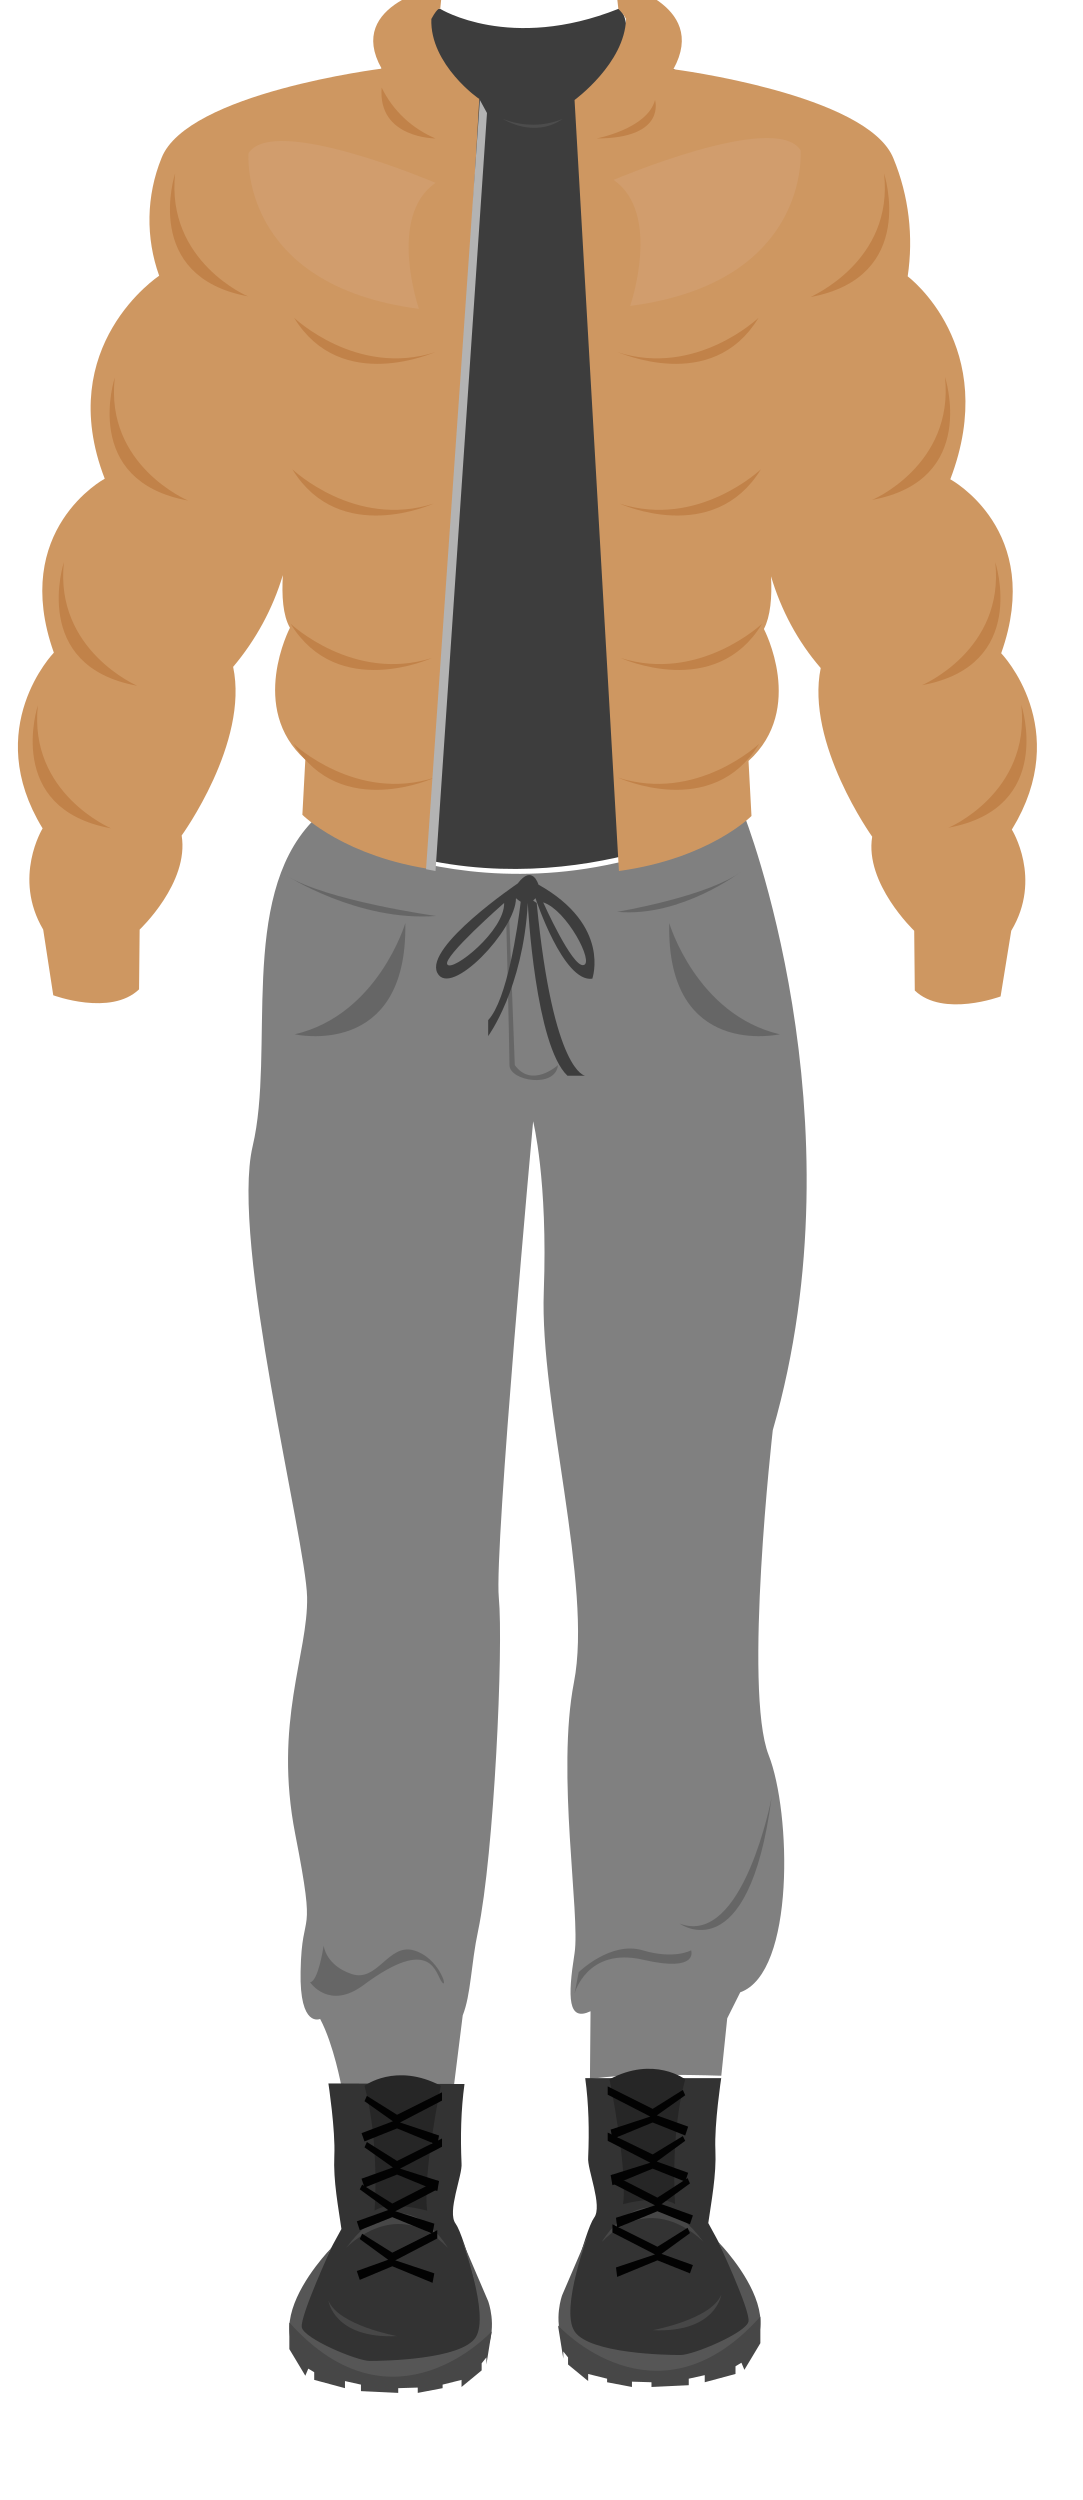
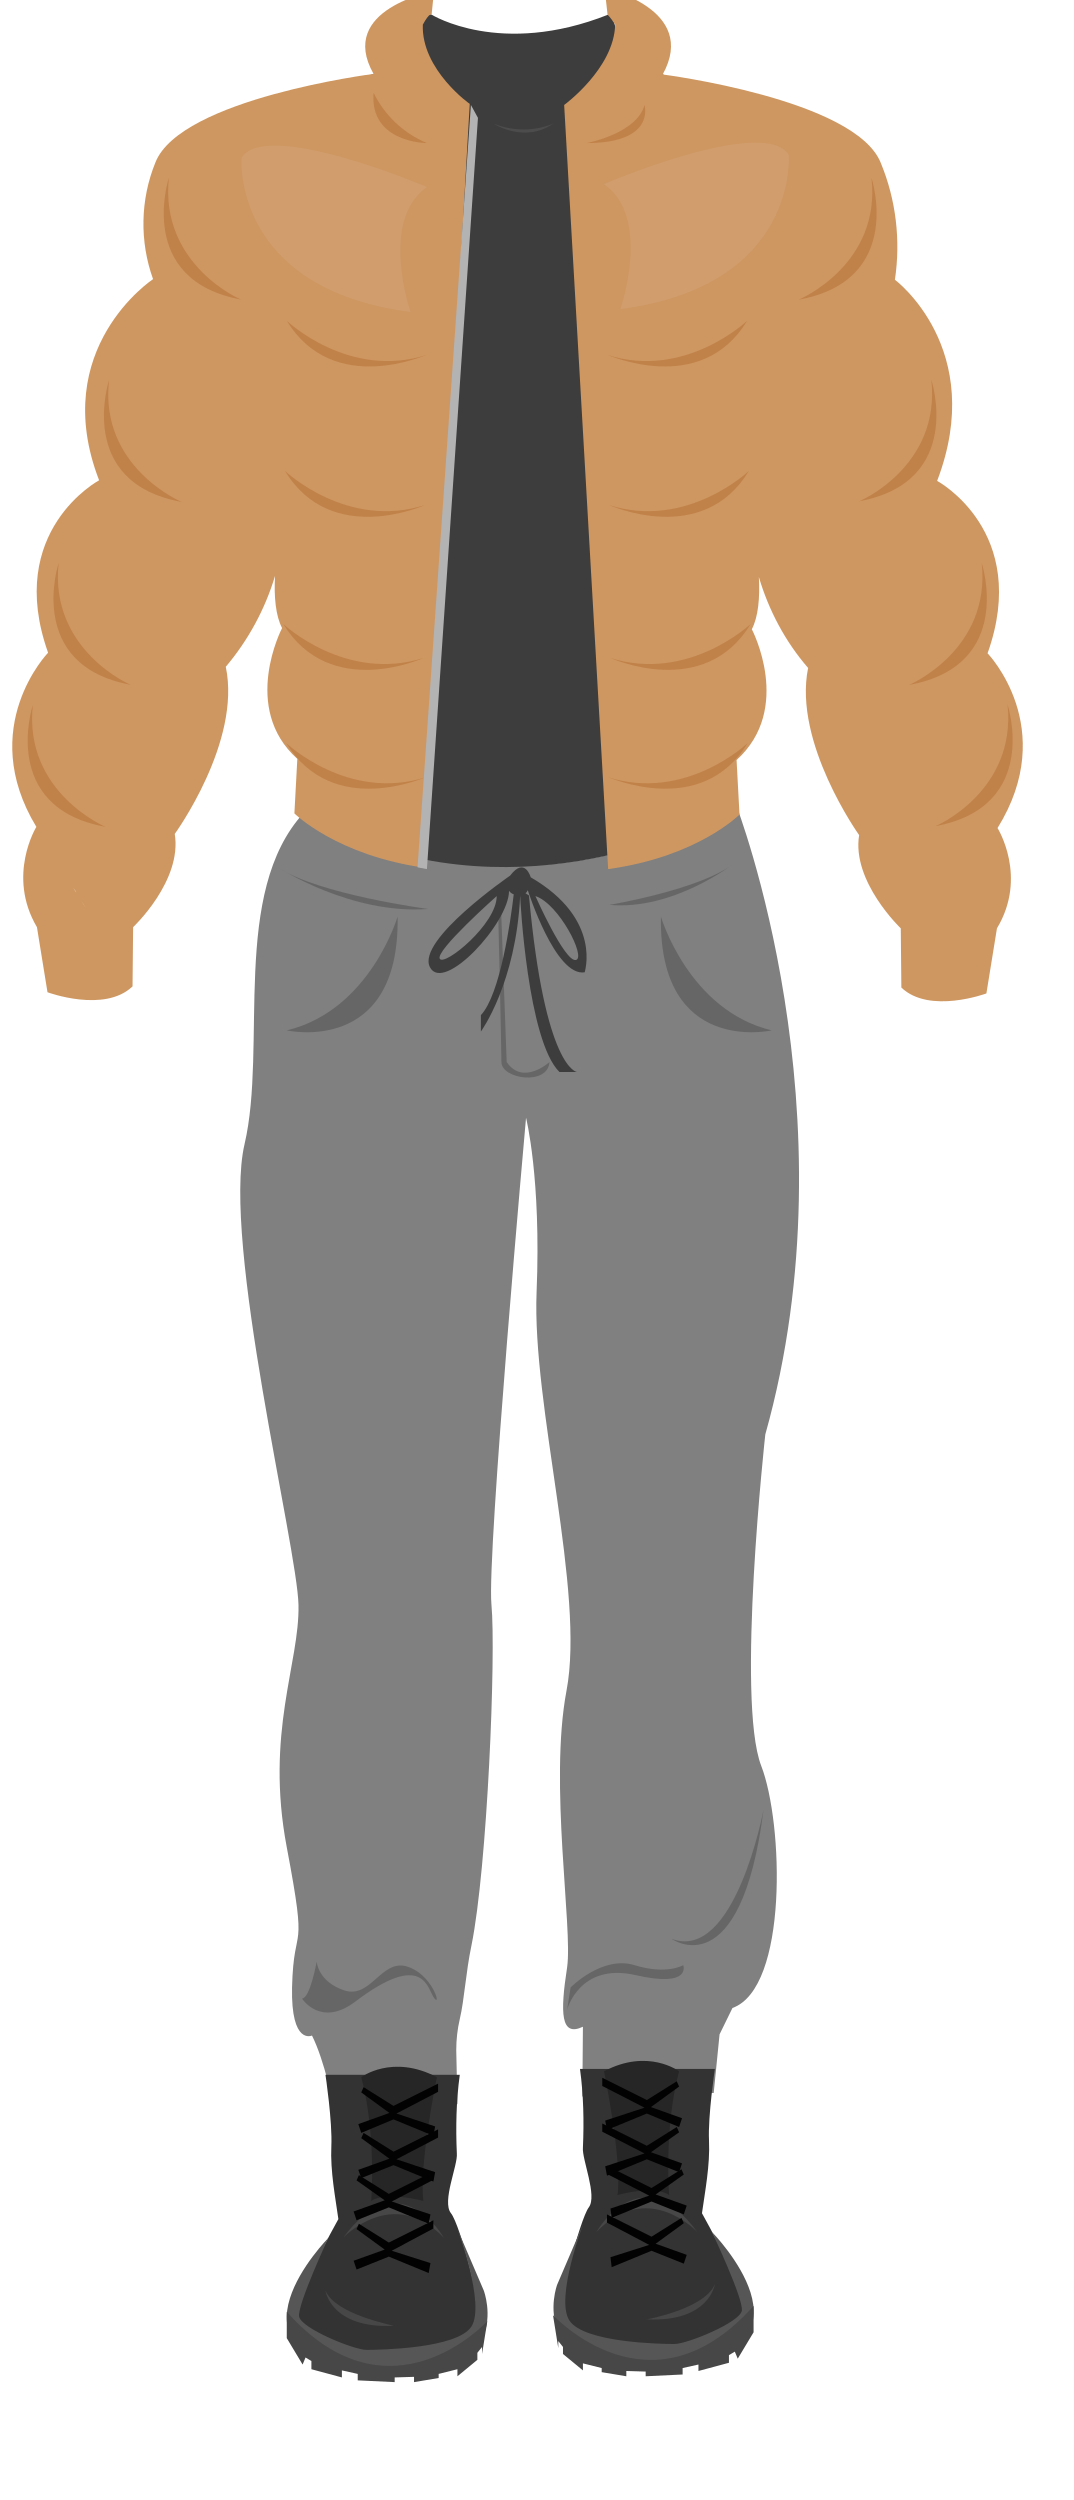
- <svg xmlns="http://www.w3.org/2000/svg" version="1.1" id="Layer_1" x="0px" y="0px" viewBox="0 0 183 422.5" style="enable-background:new 0 0 183 422.5;" xml:space="preserve">
+ <svg xmlns="http://www.w3.org/2000/svg" version="1.1" id="Layer_1" x="0px" y="0px" viewBox="0 0 183 426.3" style="enable-background:new 0 0 183 426.3;" xml:space="preserve">
  <style type="text/css">
	.st0{fill:none;}
	.st1{fill:#808080;}
	.st2{fill:#666666;}
	.st3{fill:#3D3D3D;}
	.st4{fill:#CE9761;}
	.st5{fill:#C18249;}
	.st6{fill:#B3B3B3;}
	.st7{fill:#4C4C4C;}
	.st8{fill:#D19D6D;}
	.st9{fill:#333333;}
	.st10{fill:#565656;}
	.st11{fill:#474747;}
	.st12{fill:#262626;}
	.st13{fill:#020202;}
</style>
  <g id="Layer_2_1_">
    <g id="sncb">
      <g id="sncb-2">
-         <rect y="7.6" class="st0" width="183" height="415" />
+         <rect y="11.3" class="st0" width="183" height="415" />
        <g id="sncbpants">
          <g id="rcbpants">
            <g id="ccbpants">
-               <path class="st1" d="M52.7,138.9c0,0,33,20.6,73-1.3c0,0,20.2,51,4.9,104.1c0,0-5,43.9-0.7,54.9c3.8,9.6,4.5,36.8-4.8,40.1        c0,0-1.7,3.4-2.2,4.4l-1,9.7c0,0-16.2-0.6-22.2,0.6l0.1-11.5c-3.8,1.8-3.9-2.2-2.7-9.8c1-6.5-3.1-30.4-0.1-45.8        c3.2-16.4-5.8-47.1-5.1-66s-1.8-28.8-1.8-28.8s-6.6,72.2-5.8,80.5s-0.8,43.4-3.5,56.3c-1.2,5.6-1.2,10.8-2.6,14.3l-1.5,12        H57.7c0,0-1.3-7.1-3.6-11.4c0,0-3.5,1.6-3.3-8c0.2-11.4,2.8-4.3-0.9-23.2s2.2-30.5,2-40.1s-13-60.1-9.2-76.2        S40.3,152,52.7,138.9z" />
-               <path class="st2" d="M68.5,156c0,0-4.6,15.5-18.7,18.8C49.8,174.8,68.9,179.1,68.5,156z" />
-               <path class="st2" d="M113.1,156c0,0,4.6,15.5,18.7,18.8C131.7,174.8,112.6,179.1,113.1,156z" />
-               <path class="st2" d="M52.4,335c0,0,3.2,4.8,9,0.5c11.7-8.7,12.2-1.8,13.3-0.5s-0.5-4.2-4.8-5.4s-6.1,5.5-10.5,4        s-4.7-4.8-4.7-4.8S53.8,334.9,52.4,335z" />
-               <path class="st2" d="M97.1,336.9c0,0,2.1-7.9,11.6-5.7s8.1-1.6,8.1-1.6s-2.8,1.6-8.2,0s-10.8,3.7-10.8,3.7L97.1,336.9" />
-               <path class="st2" d="M130.4,303.8c0,0-4.8,25.3-15.5,21.3C114.8,325.1,126.5,333.4,130.4,303.8" />
+               <path class="st1" d="M51.8,138.6c0,0,33.3,21.3,73.7-1.4c0,0,20.4,52.6,5,107.4c0,0-5,45.3-0.7,56.5        c3.8,9.8,4.6,37.9-4.9,41.3c0,0-1.7,3.5-2.2,4.5l-1,10c0,0-16.3-0.6-22.4,0.6l0.1-11.9c-3.8,1.8-3.9-2.3-2.7-10.1        c1-6.8-3.1-31.3-0.1-47.2c3.2-16.9-5.9-48.6-5.1-68s-1.8-29.7-1.8-29.7s-6.7,74.5-5.9,83s-0.7,44.8-3.4,58.1        c-1,4.8-1.2,9.2-2,12.6c-0.4,1.7-0.6,3.5-0.6,5.3l0.2,9.2H56.8c0,0-1.4-7.3-3.6-11.7c0,0-3.6,1.7-3.4-8.2        c0.3-11.8,2.8-4.4-0.9-23.9s2.2-31.4,2-41.3c-0.2-9.9-13.1-61.9-9.2-78.6S39.3,152.2,51.8,138.6z" />
+               <path class="st2" d="M67.8,156.3c0,0-4.7,16-18.9,19.4C48.9,175.7,68.2,180.1,67.8,156.3z" />
+               <path class="st2" d="M112.7,156.3c0,0,4.7,16,18.9,19.4C131.6,175.7,112.3,180.1,112.7,156.3z" />
+               <path class="st2" d="M51.5,340.8c0,0,3.2,5,9.1,0.5c11.9-9,12.3-1.9,13.5-0.5c1.2,1.4-0.5-4.3-4.8-5.5        c-4.3-1.2-6.1,5.6-10.6,4.1c-4.5-1.5-4.7-4.9-4.7-4.9S52.9,340.7,51.5,340.8z" />
+               <path class="st2" d="M96.7,342.7c0,0,2.1-8.1,11.7-5.9s8.1-1.7,8.1-1.7s-2.8,1.7-8.3,0c-5.5-1.7-10.9,3.8-10.9,3.8L96.7,342.7        " />
+               <path class="st2" d="M130.2,308.6c0,0-4.9,26.1-15.7,22C114.5,330.6,126.3,339.1,130.2,308.6" />
            </g>
-             <path class="st2" d="M85.5,153.4c0,0,0.6,23.9,0.6,26.6s7.8,4,8.2,0c0,0-4.4,4-7.3,0l-1-26.5L85.5,153.4z" />
+             <path class="st2" d="M84.9,153.6c0,0,0.6,24.6,0.6,27.5s7.9,4.1,8.2,0c0,0-4.5,4.1-7.3,0l-1-27.3L84.9,153.6z" />
          </g>
-           <path class="st3" d="M91,149.5c0,0-1-3.5-3.5-0.2c0,0-15.8,10.7-13.6,15.1s13.3-7.3,13.3-12.6c0.2,0.2,0.5,0.4,0.8,0.6      c-0.5,4.3-2.3,16.6-5.5,20v2.7c0,0,5.9-8,6.7-22.5l0,0c0,0.7,1.3,24.1,6.7,29.2h3c0,0-5.4-0.4-8.2-29.2l-0.6-0.4      c0.1-0.1,0.3-0.3,0.4-0.4c0,0,4.7,14.3,9.6,13.6C100.1,165.4,103.3,156.4,91,149.5z M75.6,163c-0.9-1.2,9.6-10.4,9.6-10.4      C85.3,157.3,76.5,164.3,75.6,163z M98.6,163.1c-1.9,0.4-6.8-10.6-6.8-10.6C95.8,153.8,100.5,162.8,98.6,163.1L98.6,163.1z" />
-           <path class="st2" d="M48.3,147.9c0,0,12.2,7.9,25.4,6.9C73.7,154.8,55,152.2,48.3,147.9z" />
-           <path class="st2" d="M125.4,147.2c0,0-10.2,7.9-21.1,6.9C104.3,154.1,119.8,151.5,125.4,147.2z" />
+           <path class="st3" d="M90.5,149.6c0,0-1-3.6-3.5-0.3c0,0-16,11-13.7,15.6c2.3,4.6,13.5-7.5,13.5-13c0.2,0.3,0.5,0.5,0.8,0.6      c-0.5,4.4-2.3,17.1-5.6,20.6v2.8c0,0,6-8.2,6.7-23.2l0,0c0,0.8,1.3,24.8,6.7,30.1h3c0,0-5.5-0.4-8.2-30.1l-0.6-0.4      c0.2-0.1,0.3-0.3,0.4-0.5c0,0,4.7,14.8,9.7,14C99.6,166,102.9,156.8,90.5,149.6z M75,163.5c-0.9-1.3,9.7-10.7,9.7-10.7      C84.7,157.6,75.8,164.8,75,163.5z M98.2,163.7c-1.9,0.4-6.9-10.9-6.9-10.9C95.3,154.1,100,163.3,98.2,163.7L98.2,163.7z" />
+           <path class="st2" d="M47.4,147.9c0,0,12.4,8.1,25.6,7.1C73,155,54.2,152.5,47.4,147.9z" />
+           <path class="st2" d="M125.2,147.2c0,0-10.3,8.1-21.3,7.1C103.9,154.3,119.5,151.7,125.2,147.2z" />
        </g>
        <g id="sncbshirt">
-           <path class="st3" d="M74.4,1.5c0,0,11.8,7.3,30.1,0c0,0,1.7-0.1,1.6,7.3l33.5,12.6l-16.7,74.8l-3.3,43.6c0,0-31.8,16.2-64.6-0.5      l1.8-44.2L44,19.4L70.8,9.2C70.8,9.2,72.5,0.6,74.4,1.5z" />
-           <path class="st4" d="M72.9,3.2c1.2-2.2,1.5-1.7,1.5-1.7l0.4-4c0,0-16.6,3-10.3,14.1c0,0-32.9,4.1-37.2,15.1      c-2.6,6.4-2.7,13.5-0.4,19.9c0,0-17.9,11.8-9.2,34.3c0,0-16,8.6-8.6,29.4c0,0-12.3,12.7-1.9,29.7c0,0-5.1,8.3,0.1,17.1L9,168.2      c0,0,9.7,3.6,14.5-1l0.1-10.1c0,0,8.4-7.9,7.1-15.9c0,0,11.4-15.7,8.7-28.5c3.8-4.5,6.7-9.8,8.4-15.5c-0.2,3.5,0,6.8,1.2,8.9      c0,0-7.1,13.6,2.6,22.3l-0.5,9.3c0,0,7.2,7.2,22.4,9.3l7.5-130.3C81.1,16.9,72.6,10.9,72.9,3.2z M10.2,145.2l-1.2-1.9      L10.2,145.2z M13.9,151.2l-0.5-0.8C13.5,150.7,13.7,150.9,13.9,151.2L13.9,151.2z M12.2,148.5l-0.8-1.3L12.2,148.5z M16.8,156.1      l0.2,0.3L16.8,156.1z M14.6,152.5l0.8,1.3L14.6,152.5z M15.7,154.3l0.6,0.9L15.7,154.3z M16.5,155.5l0.1,0.2L16.5,155.5z       M17.4,157.1L17.4,157.1z M17.2,156.8l0.1,0.2L17.2,156.8z" />
-           <path class="st4" d="M169.2,110.4c7.4-20.8-8.6-29.4-8.6-29.4c8.6-22.5-7.2-34.3-7.2-34.3c1-6.7,0.2-13.6-2.4-19.9      c-4.3-10.9-37.2-15.1-37.2-15.1C120,0.5,104-3,104-3l0.5,4.5c0.5,0.5,1,1.1,1.3,1.7c-0.2,7.5-8.7,13.7-8.7,13.7l7.5,130.3      c15.3-2.1,22.4-9.3,22.4-9.3l-0.5-9.3c9.7-8.8,2.6-22.3,2.6-22.3c1.1-2.1,1.4-5.4,1.2-8.9c1.7,5.7,4.5,11,8.4,15.5      c-2.6,12.7,8.7,28.5,8.7,28.5c-1.3,7.9,7.1,15.9,7.1,15.9l0.1,10.1c4.8,4.6,14.5,1,14.5,1l1.8-11.1c5.3-8.8,0.1-17.1,0.1-17.1      C181.5,123.1,169.2,110.4,169.2,110.4z M161.2,156.3l0.1-0.2L161.2,156.3z M160.7,157L160.7,157z M160.8,156.9l0.1-0.2      L160.8,156.9z M163.4,152.7l-0.5,0.9L163.4,152.7z M162.3,154.4l-0.4,0.7L162.3,154.4z M161.7,155.6L161.7,155.6L161.7,155.6z       M166.6,147.5l3.3-5.4L166.6,147.5z M164.7,150.6l1.3-2.2L164.7,150.6z" />
-           <path class="st5" d="M49.7,53.7c0,0,10.6,10.1,23.9,5.8C73.6,59.4,57.7,66.8,49.7,53.7z" />
-           <path class="st5" d="M49.4,79.3c0,0,10.6,10.1,23.9,5.8C73.3,85.1,57.4,92.4,49.4,79.3z" />
-           <path class="st5" d="M49.1,105.4c0,0,10.6,10,23.9,5.8C73,111.2,57.1,118.5,49.1,105.4z" />
-           <path class="st5" d="M49.6,125.7c0,0,10.6,10,23.9,5.7C73.5,131.4,57.6,138.8,49.6,125.7z" />
-           <path class="st5" d="M128.2,53.7c0,0-10.6,10.1-23.9,5.8C104.4,59.4,120.3,66.8,128.2,53.7z" />
-           <path class="st5" d="M128.6,79.3c0,0-10.6,10.1-23.9,5.8C104.7,85.1,120.6,92.4,128.6,79.3z" />
-           <path class="st5" d="M128.8,105.4c0,0-10.6,10-23.9,5.8C104.9,111.2,120.9,118.5,128.8,105.4z" />
-           <path class="st5" d="M128.3,125.7c0,0-10.6,10-23.9,5.7C104.4,131.4,120.4,138.8,128.3,125.7z" />
-           <path class="st5" d="M64.5,14.8c1.9,3.9,5.1,6.9,9.1,8.6C73.6,23.4,63.8,23.4,64.5,14.8z" />
-           <path class="st5" d="M100.8,23.4c0,0,8.6-1.6,9.9-6.5C110.7,16.9,112.7,23.4,100.8,23.4z" />
-           <path class="st5" d="M29.6,29.3c0,0-5.8,17.5,12.4,20.8C42,50.2,28,44.2,29.6,29.3z" />
-           <path class="st5" d="M19.4,63.8c0,0-5.8,17.5,12.4,20.8C31.8,84.6,17.7,78.7,19.4,63.8z" />
-           <path class="st5" d="M10.8,95c0,0-5.8,17.6,12.4,20.9C23.2,115.9,9.2,109.9,10.8,95z" />
-           <path class="st5" d="M6.4,119.2c0,0-5.8,17.5,12.4,20.8C18.8,140,4.8,134.1,6.4,119.2z" />
-           <path class="st5" d="M149.4,29.3c0,0,5.8,17.5-12.4,20.9C137,50.1,151.1,44.2,149.4,29.3z" />
-           <path class="st5" d="M159.7,63.7c0,0,5.8,17.5-12.4,20.8C147.3,84.6,161.3,78.6,159.7,63.7z" />
-           <path class="st5" d="M168.2,95c0,0,5.8,17.5-12.4,20.8C155.8,115.8,169.8,109.9,168.2,95z" />
-           <path class="st5" d="M172.6,119.1c0,0,5.8,17.5-12.4,20.8C160.2,140,174.2,134,172.6,119.1z" />
-           <polygon class="st6" points="81.1,16.9 72,146.9 73.6,147.2 82.3,19.1     " />
-           <path class="st7" d="M85,20.1c0,0,5.2,3.4,10.1,0C91.9,21.4,88.3,21.4,85,20.1z" />
-           <path class="st8" d="M42,25.9c0,0-1.8,22.3,28.8,26.3c0,0-5.4-15.6,2.8-21.3C73.6,30.9,46.2,19.2,42,25.9z" />
-           <path class="st8" d="M135.3,25.4c0,0,1.8,22.3-28.8,26.3c0,0,5.4-15.6-2.8-21.3C103.7,30.4,131.1,18.7,135.3,25.4z" />
+           <path class="st3" d="M73.6,2.5c0,0,11.7,7.3,30.1,0c0,0,1.7-0.1,1.6,7.3l33.5,12.6L122,97.2l-3.3,43.6c0,0-31.8,16.2-64.6-0.5      l1.8-44.2L43.2,20.4L70,10.2C70,10.2,71.7,1.6,73.6,2.5z" />
+           <path class="st4" d="M72.1,4.2c1.2-2.2,1.5-1.7,1.5-1.7l0.4-4c0,0-16.6,3-10.3,14.1c0,0-32.9,4.2-37.2,15.1      c-2.6,6.4-2.7,13.5-0.4,19.9c0,0-17.9,11.8-9.2,34.3c0,0-16.1,8.6-8.7,29.4c0,0-12.3,12.7-2,29.7c0,0-5.1,8.3,0.1,17.1l1.8,11.1      c0,0,9.7,3.6,14.5-1l0.1-10.1c0,0,8.4-7.9,7.1-15.9c0,0,11.4-15.7,8.7-28.5c3.8-4.5,6.7-9.8,8.4-15.5c-0.2,3.5,0.1,6.8,1.2,8.9      c0,0-7.1,13.6,2.6,22.3l-0.5,9.3c0,0,7.2,7.2,22.4,9.3l7.5-130.3C80.3,17.9,71.8,11.9,72.1,4.2z M9.4,146.2l-1.2-1.9L9.4,146.2z       M13,152.2l-0.5-0.8C12.7,151.7,12.9,151.9,13,152.2L13,152.2z M11.4,149.5l-0.8-1.3L11.4,149.5z M16,157.1l0.2,0.3L16,157.1z       M13.8,153.5c0.3,0.5,0.6,0.9,0.8,1.3L13.8,153.5z M14.9,155.2l0.6,0.9L14.9,155.2z M15.6,156.5l0.1,0.2L15.6,156.5z M16.6,158      L16.6,158z M16.4,157.7l0.1,0.2L16.4,157.7z" />
+           <path class="st4" d="M168.4,111.4c7.4-20.8-8.6-29.4-8.6-29.4c8.6-22.5-7.2-34.3-7.2-34.3c1-6.7,0.2-13.6-2.4-19.9      c-4.3-10.9-37.2-15.1-37.2-15.1C119.2,1.5,103.1-2,103.1-2l0.5,4.5c0.5,0.5,0.9,1.1,1.3,1.7c-0.2,7.5-8.7,13.7-8.7,13.7      l7.5,130.3c15.3-2.1,22.4-9.3,22.4-9.3l-0.5-9.3c9.7-8.8,2.6-22.3,2.6-22.3c1.1-2.1,1.4-5.4,1.2-8.9c1.7,5.7,4.5,11,8.4,15.5      c-2.6,12.7,8.7,28.5,8.7,28.5c-1.3,7.9,7.1,15.9,7.1,15.9l0.1,10.1c4.8,4.6,14.5,1,14.5,1l1.8-11.1c5.3-8.8,0.1-17.1,0.1-17.1      C180.7,124.1,168.4,111.4,168.4,111.4z M160.4,157.3l0.1-0.2L160.4,157.3z M160.1,157.9l0.1-0.2L160.1,157.9z M162.6,153.7      l-0.5,0.9L162.6,153.7z M161.6,155.4l-0.4,0.7L161.6,155.4z M160.9,156.6L160.9,156.6L160.9,156.6z M165.9,148.5l3.3-5.4      L165.9,148.5z M164,151.6l1.3-2.2L164,151.6z" />
+           <path class="st5" d="M48.9,54.7c0,0,10.6,10.1,23.9,5.8C72.8,60.4,56.9,67.8,48.9,54.7z" />
+           <path class="st5" d="M48.6,80.3c0,0,10.6,10.1,23.9,5.8C72.5,86.1,56.5,93.4,48.6,80.3z" />
+           <path class="st5" d="M48.3,106.4c0,0,10.6,10,23.9,5.8C72.2,112.2,56.3,119.5,48.3,106.4z" />
+           <path class="st5" d="M48.8,126.7c0,0,10.6,10.1,23.9,5.8C72.7,132.4,56.8,139.8,48.8,126.7z" />
+           <path class="st5" d="M127.4,54.7c0,0-10.6,10.1-23.9,5.8C103.5,60.4,119.5,67.8,127.4,54.7z" />
+           <path class="st5" d="M127.7,80.3c0,0-10.6,10.1-23.9,5.8C103.9,86.1,119.8,93.4,127.7,80.3z" />
+           <path class="st5" d="M128,106.4c0,0-10.6,10-23.9,5.8C104.1,112.2,120.1,119.5,128,106.4z" />
+           <path class="st5" d="M127.5,126.7c0,0-10.6,10.1-23.9,5.8C103.6,132.4,119.6,139.8,127.5,126.7z" />
+           <path class="st5" d="M63.7,15.8c1.9,3.9,5.1,6.9,9.1,8.6C72.8,24.4,63,24.4,63.7,15.8z" />
+           <path class="st5" d="M100,24.4c0,0,8.6-1.6,9.9-6.5C109.9,17.9,111.9,24.4,100,24.4z" />
+           <path class="st5" d="M28.8,30.3c0,0-5.8,17.5,12.4,20.8C41.2,51.2,27.2,45.2,28.8,30.3z" />
+           <path class="st5" d="M18.6,64.8c0,0-5.8,17.5,12.4,20.8C31,85.6,16.9,79.7,18.6,64.8z" />
+           <path class="st5" d="M10,96c0,0-5.8,17.5,12.4,20.8C22.4,116.9,8.4,110.9,10,96z" />
+           <path class="st5" d="M5.6,120.2c0,0-5.8,17.5,12.4,20.8C18,141,4,135.1,5.6,120.2z" />
+           <path class="st5" d="M148.6,30.3c0,0,5.8,17.5-12.4,20.8C136.2,51.1,150.3,45.2,148.6,30.3z" />
+           <path class="st5" d="M158.8,64.7c0,0,5.8,17.5-12.4,20.8C146.4,85.6,160.5,79.6,158.8,64.7z" />
+           <path class="st5" d="M167.4,96c0,0,5.8,17.5-12.4,20.8C155,116.8,169,110.9,167.4,96z" />
+           <path class="st5" d="M171.8,120.1c0,0,5.8,17.5-12.4,20.8C159.4,141,173.4,135,171.8,120.1z" />
+           <polygon class="st6" points="80.3,17.9 71.2,147.9 72.8,148.2 81.5,20.1     " />
+           <path class="st7" d="M84.2,21.1c0,0,5.2,3.4,10.1,0C91.1,22.4,87.5,22.4,84.2,21.1z" />
+           <path class="st8" d="M41.2,26.9c0,0-1.8,22.3,28.8,26.3c0,0-5.4-15.6,2.8-21.3C72.8,31.9,45.4,20.2,41.2,26.9z" />
+           <path class="st8" d="M134.5,26.4c0,0,1.8,22.3-28.7,26.3c0,0,5.4-15.6-2.8-21.3C102.9,31.4,130.3,19.7,134.5,26.4z" />
        </g>
        <g id="SnowShoes">
-           <path class="st9" d="M55.5,352.1c0,0,1.2,7.9,1,12.2s0.7,8.8,1.2,12.4c0,0-8.9,15.9-7.4,17.4s5.2,7.2,13,7.5s17.6-4.5,18.4-6.7      s-3.2-17.1-4.7-19.1s1.2-8.2,1-10.2c-0.2-4.5-0.1-9,0.5-13.4L55.5,352.1z" />
-           <path class="st10" d="M56,379.9c0,0-19.7,20,6.5,22.8s20-13.8,20-13.8L78,378.4c0,0,4.8,12.8,2.4,16.6s-15.7,4-17.9,4      s-11.2-3.8-11.5-5.7S56,379.9,56,379.9" />
-           <path class="st11" d="M58.5,379.9c0,0,8.5-9.1,17.2,0C75.7,379.9,68.2,366.7,58.5,379.9z" />
-           <path class="st11" d="M48.9,392.5v4.5l2.7,4.5l0.5-1.2l1,0.6v1.3l5.2,1.4v-1.2L61,403v1.1l6.3,0.3v-0.8l3.3-0.1v0.9l4.2-0.8V403      l3.2-0.8v1.2l3.4-2.8v-1.2l0.8-1v1.2l0.9-5.6C83.1,394,66.5,412.2,48.9,392.5z" />
-           <path class="st12" d="M63.3,373.6c0,0,0.9-11.4-1.7-21.1l0,0c0,0,5.3-4,12.9,0l0,0c0,0-3.1,15.1-2.3,21.1      C72.1,373.6,65.9,371.8,63.3,373.6z" />
-           <polygon class="st13" points="62,354.2 67.1,357.4 74.7,353.6 74.7,355 67.6,358.7 74.2,360.9 73.9,362.5 67.1,359.7       61.6,361.9 61.1,360.5 66.4,358.5 61.6,355.1     " />
-           <polygon class="st13" points="62,362 67.1,365.2 74.7,361.4 74.7,362.8 67.6,366.5 74.2,368.6 73.9,370.3 67.1,367.5       61.6,369.7 61.1,368.2 66.4,366.3 61.6,362.9     " />
-           <polygon class="st13" points="61.2,369.2 66.3,372.4 73.9,368.5 73.9,370 66.8,373.7 73.4,375.8 73.1,377.5 66.3,374.7       60.8,376.9 60.3,375.4 65.6,373.5 60.8,370     " />
-           <polygon class="st13" points="61.2,377.5 66.3,380.7 73.9,376.9 73.9,378.3 66.8,382 73.4,384.2 73.1,385.8 66.3,383       60.8,385.3 60.3,383.8 65.6,381.9 60.8,378.4     " />
-           <path class="st11" d="M55.5,388.8c0,0,0.9,6.5,11.6,6C67.1,394.8,57.2,393,55.5,388.8z" />
-           <path class="st9" d="M121.9,351.1c0,0-1.2,7.9-1,12.2s-0.7,8.8-1.2,12.4c0,0,8.9,15.9,7.4,17.4s-5.2,7.2-13,7.5      s-17.7-4.5-18.4-6.7s3.2-17.1,4.7-19.1s-1.2-8.2-1-10.2c0.2-4.5,0.1-9-0.5-13.4H121.9z" />
-           <path class="st10" d="M121.4,378.9c0,0,19.7,20-6.4,22.8s-20-13.8-20-13.8l4.5-10.5c0,0-4.9,12.8-2.4,16.6s15.7,4,17.9,4      s11.2-3.8,11.5-5.7S121.4,378.9,121.4,378.9" />
-           <path class="st11" d="M118.9,378.9c0,0-8.4-9.1-17.2,0C101.7,378.9,109.2,365.7,118.9,378.9z" />
-           <path class="st11" d="M128.5,391.5v4.5l-2.7,4.5l-0.5-1.2l-1,0.6v1.3l-5.2,1.4v-1.2l-2.7,0.6v1.1l-6.3,0.3v-0.8l-3.3-0.1v0.9      l-4.2-0.8V402l-3.2-0.8v1.2l-3.4-2.8v-1.2l-0.8-1v1.2l-0.9-5.6C94.3,393,110.9,411.2,128.5,391.5z" />
-           <path class="st12" d="M114.1,372.5c0,0-0.9-11.4,1.7-21.1l0,0c0,0-5.3-4-12.8,0l0,0c0,0,3.1,15.1,2.3,21.1      C105.3,372.5,111.5,370.8,114.1,372.5z" />
-           <polygon class="st13" points="115.4,353.2 110.3,356.4 102.7,352.6 102.7,354 109.9,357.7 103.2,359.9 103.5,361.5 110.3,358.7       115.8,360.9 116.3,359.4 111,357.5 115.8,354.1     " />
-           <polygon class="st13" points="115.4,361 110.3,364.1 102.7,360.4 102.7,361.8 109.9,365.5 103.2,367.6 103.5,369.3 110.3,366.5       115.8,368.7 116.3,367.2 111,365.3 115.8,361.8     " />
-           <polygon class="st13" points="116.2,368.1 111.1,371.4 103.5,367.5 103.5,369 110.7,372.7 104.1,374.8 104.3,376.5 111.1,373.7       116.6,375.9 117.1,374.4 111.8,372.5 116.6,369     " />
-           <polygon class="st13" points="116.2,376.5 111.1,379.7 103.5,375.9 103.5,377.3 110.7,381 104.1,383.2 104.3,384.8 111.1,382       116.6,384.2 117.1,382.8 111.8,380.9 116.6,377.4     " />
-           <path class="st11" d="M121.9,387.8c0,0-0.9,6.5-11.6,6C110.3,393.8,120.2,392,121.9,387.8z" />
+           <path class="st9" d="M55.5,353.8c0,0,1.2,8,1,12.2s0.7,8.8,1.2,12.4c0,0-8.9,15.9-7.4,17.4s5.2,7.2,13,7.4s17.7-4.5,18.4-6.7      s-3.2-17.1-4.8-19.1s1.2-8.2,1-10.2c-0.2-4.5-0.1-9,0.5-13.4H55.5z" />
+           <path class="st10" d="M56,381.6c0,0-19.7,20,6.5,22.8s20-13.8,20-13.8L78,380.1c0,0,4.8,12.8,2.4,16.6s-15.7,4-17.9,4      S51.3,397,51,395S56,381.6,56,381.6" />
+           <path class="st11" d="M58.5,381.6c0,0,8.5-9.1,17.2,0C75.7,381.6,68.2,368.4,58.5,381.6z" />
+           <path class="st11" d="M48.9,394.2v4.5l2.7,4.5l0.5-1.2l1,0.6v1.4l5.2,1.4v-1.2l2.7,0.6v1.1l6.3,0.3v-0.8l3.3-0.1v0.9l4.2-0.7      v-0.7L78,404v1.2l3.4-2.8v-1.2l0.8-1v1.2l0.9-5.6C83.1,395.8,66.5,414,48.9,394.2z" />
+           <path class="st12" d="M63.3,375.3c0,0,0.9-11.4-1.7-21.1l0,0c0,0,5.3-4,12.9,0l0,0c0,0-3.1,15.1-2.3,21.1      C72.1,375.3,65.9,373.6,63.3,375.3z" />
+           <polygon class="st13" points="62,355.9 67.1,359.1 74.7,355.3 74.7,356.7 67.6,360.4 74.2,362.6 73.9,364.2 67.1,361.4       61.6,363.7 61.1,362.2 66.4,360.3 61.6,356.8     " />
+           <polygon class="st13" points="62,363.7 67.1,366.9 74.7,363.1 74.7,364.5 67.6,368.2 74.2,370.4 73.9,372 67.1,369.2       61.6,371.4 61.1,370 66.4,368.1 61.6,364.6     " />
+           <polygon class="st13" points="61.2,370.9 66.3,374.1 73.9,370.3 73.9,371.7 66.8,375.4 73.4,377.6 73.1,379.2 66.3,376.4       60.8,378.6 60.3,377.1 65.6,375.2 60.8,371.8     " />
+           <polygon class="st13" points="61.2,379.2 66.3,382.4 73.9,378.6 73.9,380 66.8,383.8 73.4,385.9 73.1,387.6 66.3,384.8       60.8,387 60.3,385.5 65.6,383.6 60.8,380.1     " />
+           <path class="st11" d="M55.5,390.6c0,0,0.9,6.5,11.6,6C67.1,396.5,57.2,394.7,55.5,390.6z" />
+           <path class="st9" d="M121.9,352.8c0,0-1.2,8-1,12.2s-0.7,8.8-1.2,12.4c0,0,8.9,15.9,7.4,17.4s-5.2,7.2-13,7.4      s-17.7-4.5-18.4-6.7s3.2-17.1,4.7-19.1s-1.2-8.2-1-10.2c0.2-4.5,0.1-9-0.5-13.4H121.9z" />
+           <path class="st10" d="M121.4,380.6c0,0,19.7,20-6.4,22.8s-20-13.8-20-13.8l4.5-10.5c0,0-4.9,12.8-2.4,16.6s15.7,4,17.9,4      s11.2-3.7,11.5-5.7S121.4,380.6,121.4,380.6" />
+           <path class="st11" d="M118.9,380.6c0,0-8.4-9.1-17.2,0C101.7,380.6,109.2,367.4,118.9,380.6z" />
+           <path class="st11" d="M128.5,393.2v4.5l-2.7,4.5l-0.5-1.2l-1,0.6v1.3l-5.2,1.4v-1.1l-2.7,0.6v1.1l-6.3,0.3v-0.8l-3.3-0.1v0.9      l-4.2-0.7v-0.7l-3.2-0.8v1.2l-3.4-2.8v-1.2l-0.8-1v1.2l-0.9-5.6C94.3,394.7,110.9,413,128.5,393.2z" />
+           <path class="st12" d="M114.1,374.3c0,0-0.9-11.4,1.7-21.1l0,0c0,0-5.3-4-12.8,0l0,0c0,0,3.1,15.1,2.3,21.1      C105.3,374.3,111.5,372.5,114.1,374.3z" />
+           <polygon class="st13" points="115.4,354.9 110.3,358.1 102.7,354.3 102.7,355.7 109.9,359.4 103.2,361.6 103.5,363.2       110.3,360.4 115.8,362.7 116.3,361.2 111,359.3 115.8,355.8     " />
+           <polygon class="st13" points="115.4,362.7 110.3,365.9 102.7,362.1 102.7,363.5 109.9,367.2 103.2,369.4 103.5,371 110.3,368.2       115.8,370.4 116.3,368.9 111,367 115.8,363.6     " />
+           <polygon class="st13" points="116.2,369.9 111.1,373.1 103.5,369.3 103.5,370.7 110.7,374.4 104.1,376.6 104.3,378.2       111.1,375.4 116.6,377.6 117.1,376.1 111.8,374.2 116.6,370.8     " />
+           <polygon class="st13" points="116.2,378.2 111.1,381.4 103.5,377.6 103.5,379 110.7,382.8 104.1,384.9 104.3,386.6 111.1,383.8       116.6,386 117.1,384.5 111.8,382.6 116.6,379.1     " />
+           <path class="st11" d="M121.9,389.5c0,0-0.9,6.5-11.6,6C110.3,395.5,120.2,393.7,121.9,389.5z" />
        </g>
      </g>
    </g>
  </g>
</svg>
